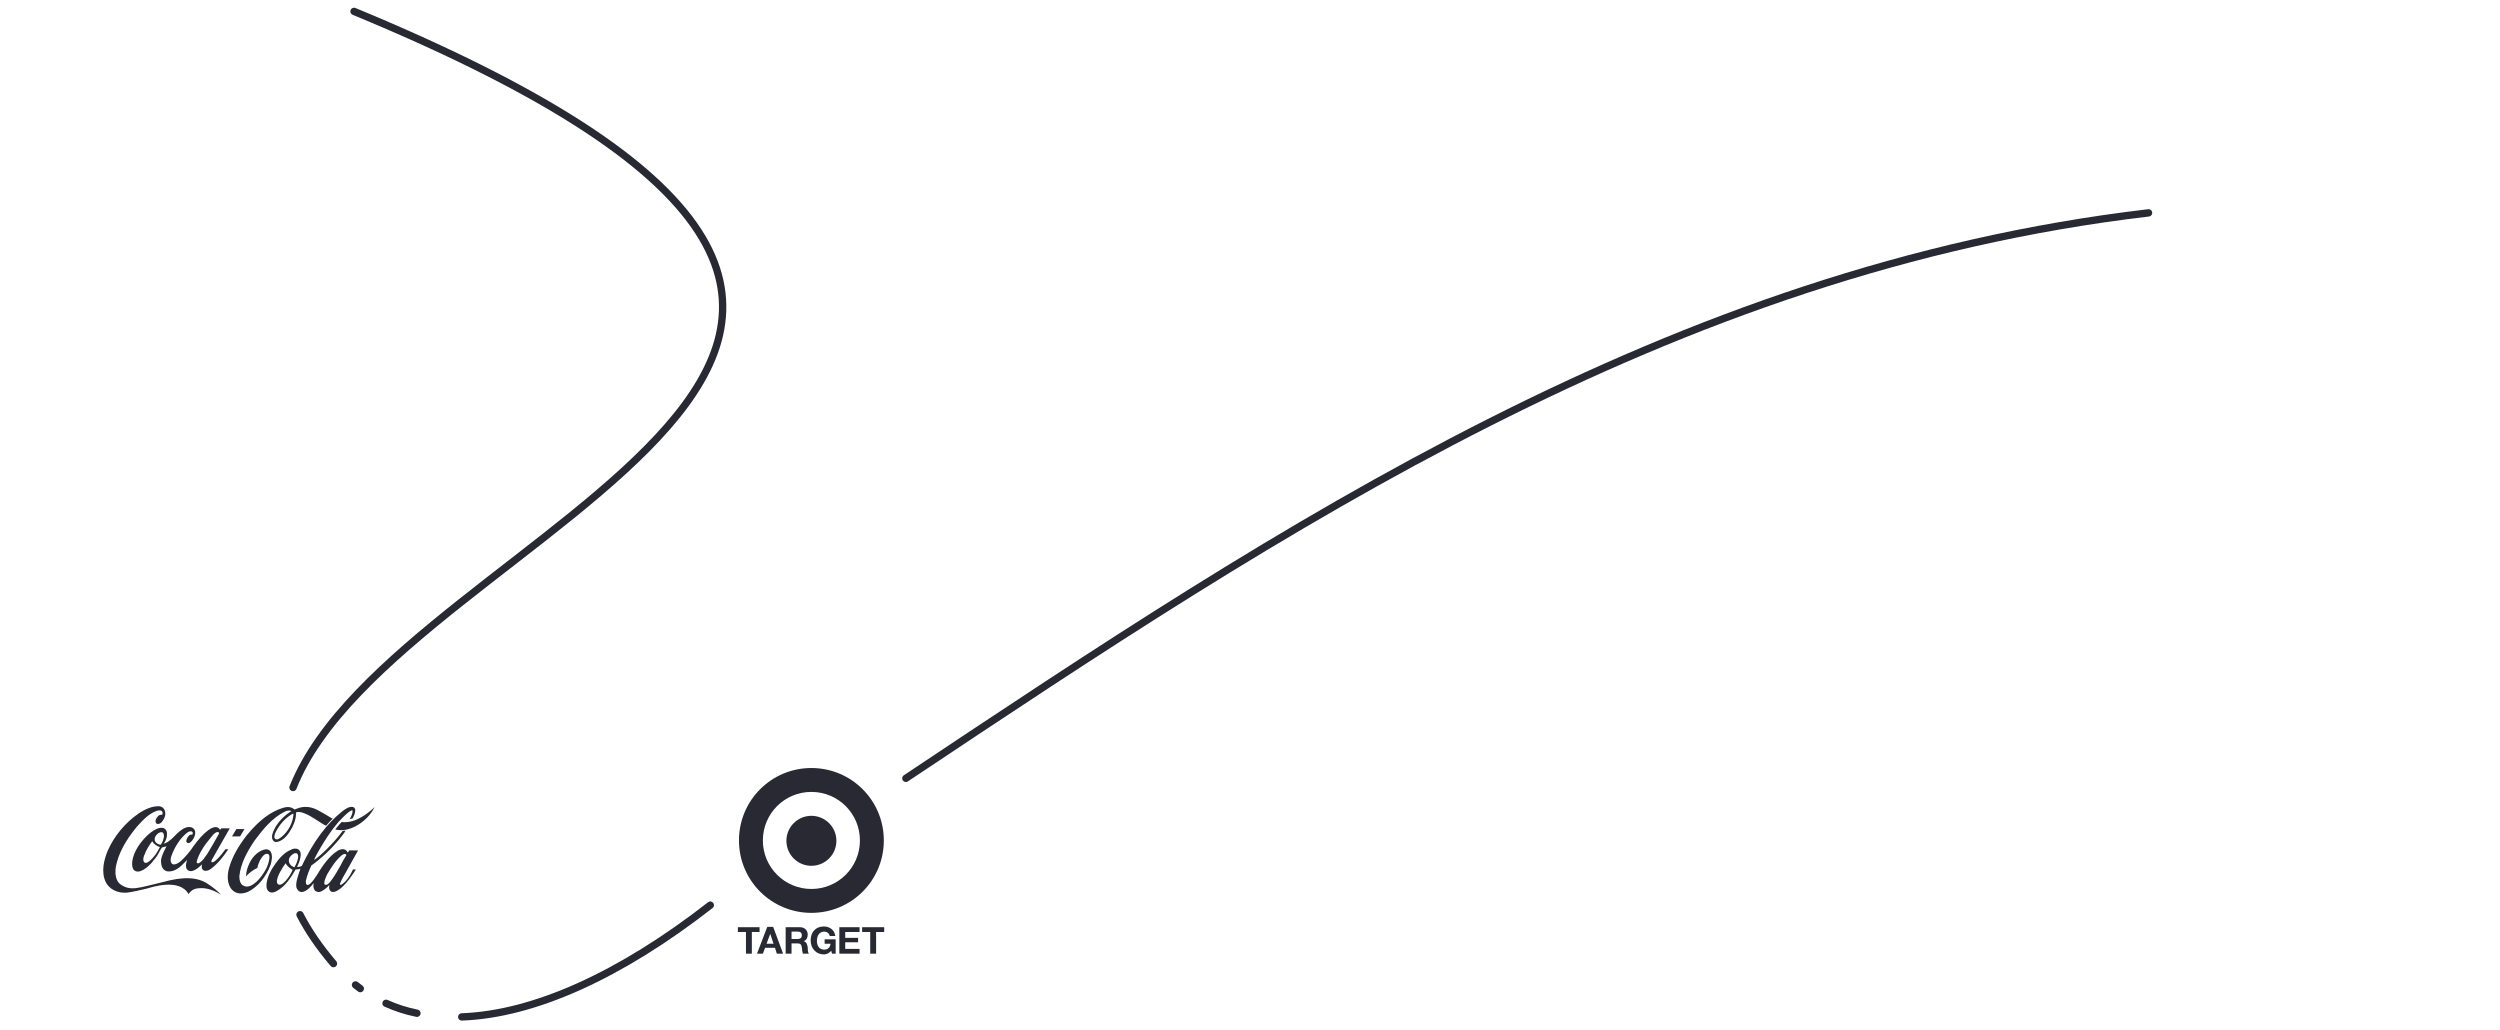
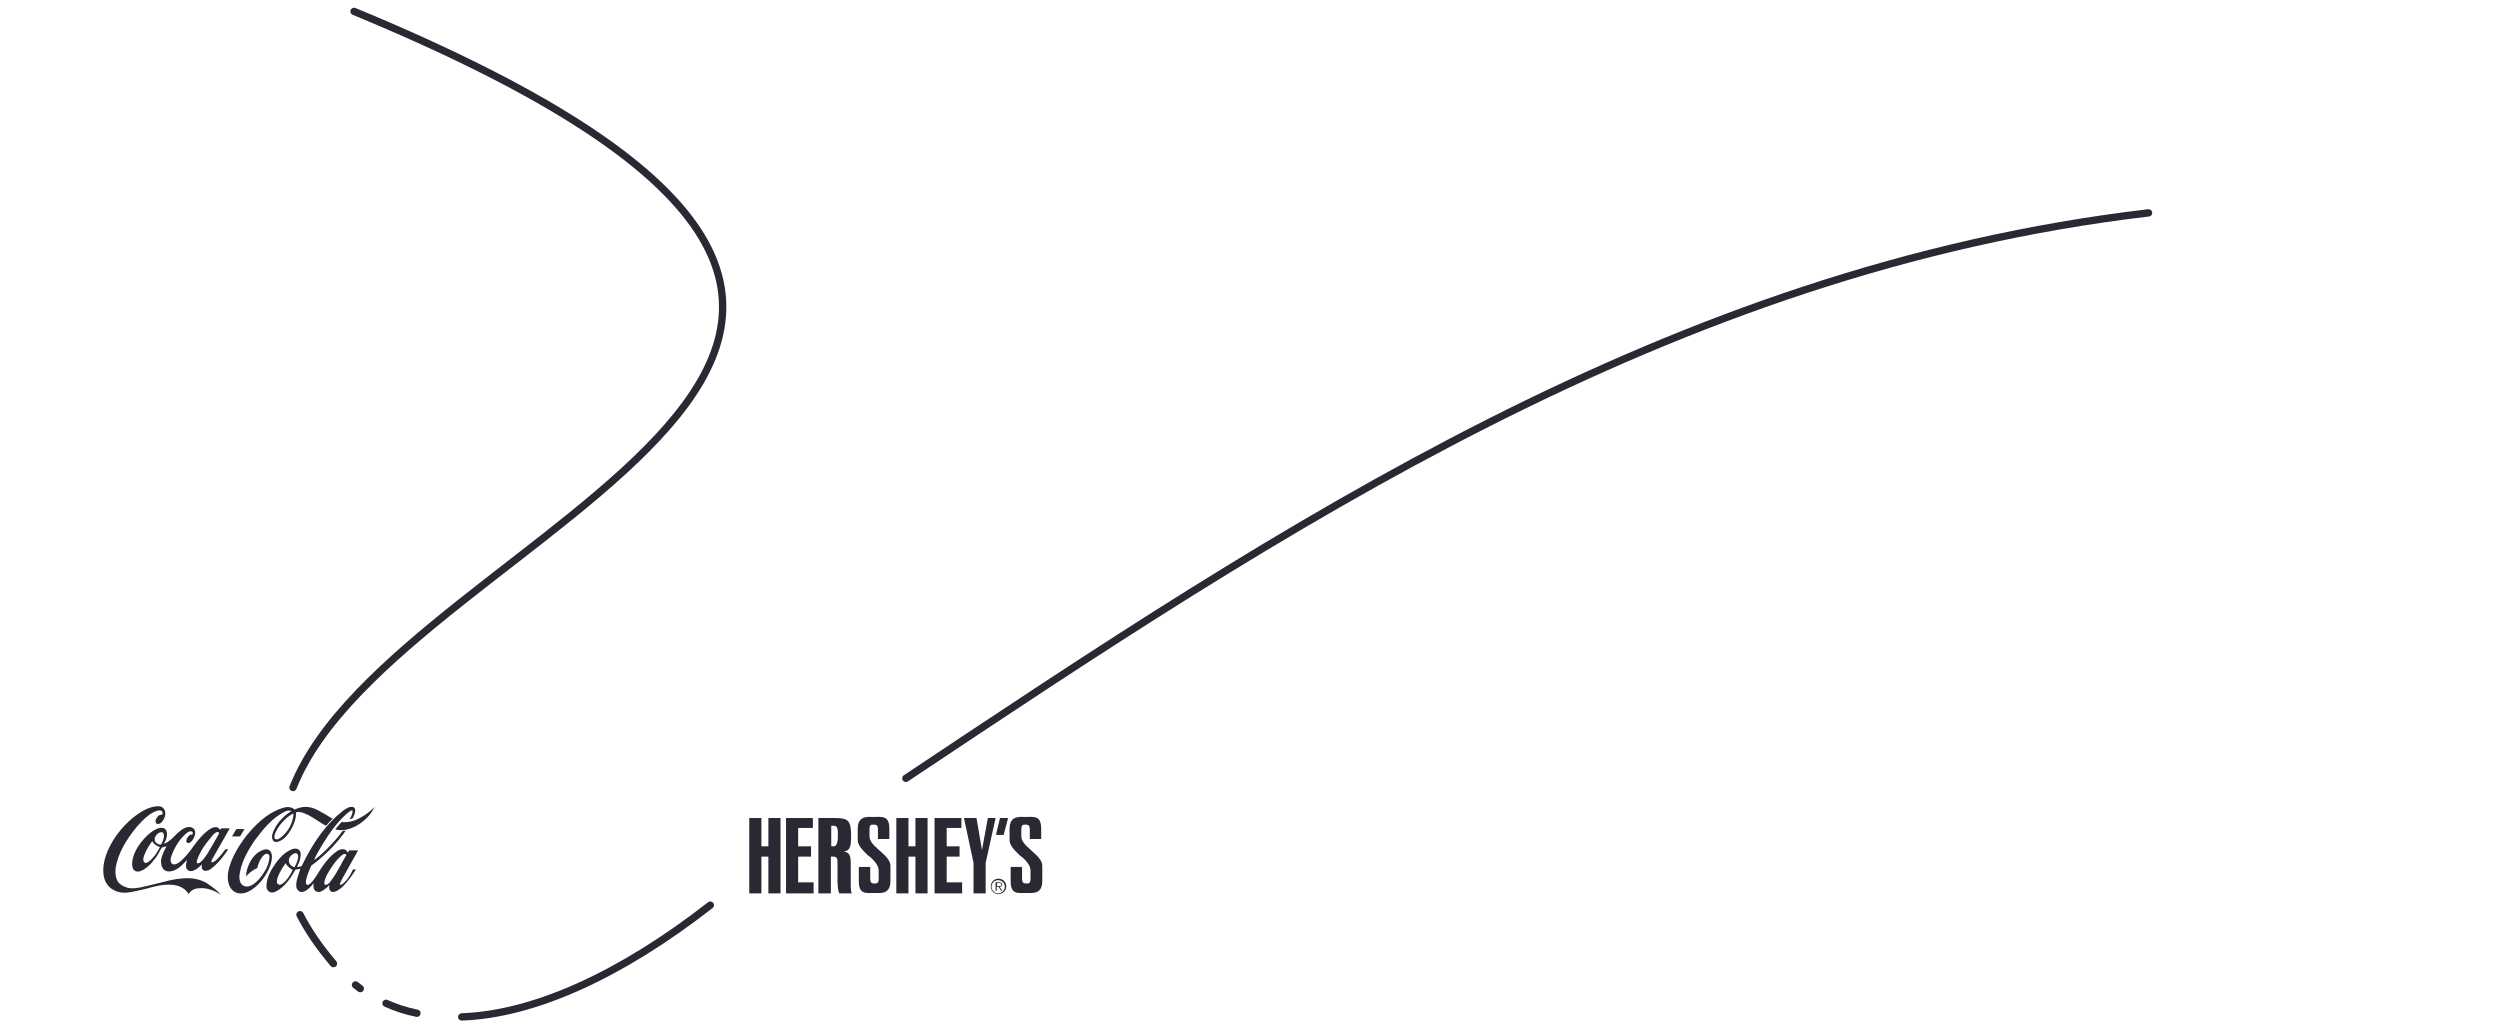
<svg xmlns="http://www.w3.org/2000/svg" version="1.1" id="Layer_1" x="0px" y="0px" viewBox="0 0 680 280" style="enable-background:new 0 0 680 280;" xml:space="preserve">
  <style type="text/css">
	.st0{fill:none;stroke:#292933;stroke-width:2;stroke-linecap:round;stroke-linejoin:round;stroke-miterlimit:10;}
	.st1{fill:#292933;}
+ 	.st2{fill-rule:evenodd;clip-rule:evenodd;fill:#292933;}
</style>
  <path class="st0" d="M246.4,211.7C349,143.3,454.3,73.2,584.4,57.9" />
  <path class="st0" d="M125.6,276.6c19.6-0.7,43.1-11.3,67.6-30.4" />
  <path class="st0" d="M105,272.9c2.7,1.2,5.4,2.1,8.4,2.7" />
  <path class="st0" d="M96.7,267.9c0.4,0.3,0.9,0.7,1.3,1" />
  <path class="st0" d="M81.6,248.8c2.2,4.3,5.2,8.7,9.1,13.3" />
  <path class="st0" d="M96.3,3.1C317.4,94.5,108,142.6,79.7,214.2" />
  <g>
-     <path class="st1" d="M89.7,240c0,0-0.2,0.2-0.2,0.2c-0.3,0.3-0.7,0.6-1.1,0.4c-0.1,0-0.2-0.2-0.2-0.3c0-0.8,0.4-1.6,0.7-2.3   l0.1-0.2c1-1.7,2.3-3.8,4-5.2c0.3-0.2,0.6-0.4,1-0.3c0.1,0.1,0.2,0.2,0.2,0.3c0,0,0,0.1-0.1,0.2c-0.5,0.8-1,1.6-1.4,2.5   C91.8,236.9,90.9,238.5,89.7,240L89.7,240z M80.1,235.9c-0.1,0-1.3-0.4-1.5-1.5c-0.2-1,0.5-1.7,1.1-2.1c0.3-0.2,0.7-0.3,1-0.2   c0.3,0.2,0.4,0.5,0.4,0.9c0,0.2,0,0.5-0.1,0.7c0,0,0,0,0,0C80.8,234.5,80.5,235.2,80.1,235.9L80.1,235.9z M75.5,240.4   c-0.1-0.2-0.2-0.4-0.2-0.6c0-1.3,1.4-3.7,2.4-5h0c0.4,0.9,1.4,1.5,1.9,1.8C79,238.2,76.6,241.6,75.5,240.4L75.5,240.4z M92.9,240.6   c-0.2,0.2-0.6,0-0.4-0.3c0.3-0.9,1.5-2.9,1.5-2.9l3.4-6.1H95c-0.1,0.2-0.4,0.6-0.4,0.6c-0.1-0.2-0.4-0.6-0.6-0.7   c-0.6-0.4-1.4-0.2-2,0.1c-2.5,1.5-4.4,4.4-5.8,6.7c0,0-1.5,2.5-2.4,2.7c-0.7,0.1-0.6-0.8-0.6-1.1c0.3-1.5,0.9-2.9,1.5-4.2   c1.2-0.8,2.6-2,3.9-3.2c2.8-2.6,5.1-5.6,5.4-6.3c0,0-0.4,0.1-0.8,0.1c-2.1,3-6.5,7.3-7.8,7.9c0.6-1.4,4.3-8.1,7.6-11.3l0.5-0.5   c0.8-0.8,1.6-1.5,2.2-1.7c0.1,0,0.2,0,0.2,0.2c0,0.6-0.2,1-0.4,1.5l-0.4,0.7c0,0,0.5-0.1,0.8-0.2c0.4-0.7,0.8-1.5,0.7-2.5   c-0.1-0.3-0.3-0.5-0.6-0.6c-1-0.2-2,0.5-2.8,1.1l0,0c-4.3,3.4-7.9,8.2-11.1,14.9c-0.2,0.2-1.1,0.4-1.3,0.3c0.3-0.6,0.7-1.5,0.9-2.5   c0-0.3,0.1-0.5,0.1-0.8c0-0.6-0.1-1.1-0.7-1.5c-0.6-0.3-1.4-0.2-1.9,0.1c-2.3,0.9-4,3.3-5.2,5.2c-0.7,1.2-1.3,2.5-1.5,4   c-0.1,1.2,0.1,1.9,0.8,2.3c0.7,0.4,1.5,0,1.9-0.2c2.3-1.2,3.9-3.6,5.2-5.9c0.1,0,0.7,0,1.3-0.2c0,0,0,0,0,0c0,0.1-0.3,0.9-0.3,0.9   c-0.8,2.4-1.2,4-0.4,4.9c1.1,1.3,2.9,0,4.3-1.9c-0.3,2.2,0.8,2.5,1.7,2.4c1-0.3,2.1-1.3,2.6-1.9c-0.2,0.6-0.1,1.8,0.8,1.9   c0.6,0.1,1.1-0.2,1.6-0.5c1.9-1.1,4.2-4.6,4.8-5.6h-0.8C95.3,238.1,94.2,239.8,92.9,240.6L92.9,240.6z M63.1,227.5h2.2l1.2-2h-2.2   L63.1,227.5z M98.4,222.2c-1.7,1-3.4,1.6-5.5,1.4c-0.6,0.7-1.2,1.3-1.7,2c3,0.8,6.1-0.9,7.9-2.5c1.9-1.6,2.8-3.6,2.8-3.6   S100.5,221,98.4,222.2L98.4,222.2z M79.8,221.7c-0.4,4-3.5,6.4-4.3,6.6c-0.5,0.1-1.3-0.1-0.6-1.8c1.1-2.3,2.9-4.2,4.8-5.2   C79.9,221.4,79.8,221.5,79.8,221.7L79.8,221.7z M73.7,231.8c-0.2-0.5-0.8-0.8-1.3-0.8c-1.8,0.2-3.6,1.7-4.6,3.9   c-0.5,1.1-0.8,2-0.9,3.5c0.6-0.7,1.7-1.7,3.1-2.3c0,0,0.2-1.4,1.1-2.7c0.3-0.5,1-1.4,1.8-1.1c0.7,0.2,0.4,2.1-0.5,4   c-0.7,1.3-1.7,2.7-2.7,3.6c-0.9,0.8-2.3,1.7-3.5,1c-0.8-0.4-1.1-1.4-1.1-2.6c0.4-3.4,1.9-6.3,4.1-9.6c2.3-3.1,4.8-6.2,8.2-7.9   c0.7-0.4,1.3-0.4,1.9-0.2c0,0-3.2,1.8-4.7,5c-0.4,0.8-0.9,1.9-0.4,2.9c0.3,0.5,0.8,0.6,1.2,0.5c1.9-0.4,3.1-2.2,4-3.8   c0.6-1.2,1.1-2.4,1.1-3.7c0-0.2,0-0.4,0-0.5c0.9-0.5,2.7,0.4,2.7,0.4c1.4,0.5,4.5,2.8,5.5,3.2c0.5-0.6,1.3-1.5,1.8-1.9l-0.7-0.4   c-1.1-0.7-2.2-1.3-3.3-1.9c-2.5-1.4-4.6-0.9-5.6-0.5c-0.4,0.1-0.8,0.3-0.8,0.3c-0.8-0.8-2.1-0.8-3-0.5c-3.4,1-6.5,3.3-9.9,7.4   c-2.5,3.2-4,6-4.8,8.7c-0.6,1.8-0.8,4.6,0.7,6.2c1.3,1.4,3,1.1,4.3,0.6c2.7-1.3,5-4.1,6.2-7.4C73.9,234.2,74.2,232.8,73.7,231.8   L73.7,231.8z M44.3,228.7c0,0-0.5,1-0.5,1c-0.1,0.1-0.2,0-0.3,0l-0.2,0c-0.6-0.2-1.1-0.6-1.2-1.1c-0.2-1,0.6-1.7,1-2   c0.4-0.2,0.9-0.4,1.2-0.1c0.2,0.2,0.3,0.5,0.3,0.8C44.6,227.7,44.5,228.2,44.3,228.7L44.3,228.7z M43.4,230.6   C43.4,230.6,43.3,230.7,43.4,230.6c0,0.1-1,1.7-1,1.7c-0.6,0.8-1.4,1.8-2.3,2.3c-0.3,0.1-0.7,0.2-0.9-0.1c-0.4-0.5-0.2-1.2,0-1.8   l0.1-0.2c0.5-1.4,1.3-2.6,2.1-3.7c0,0,0,0,0,0c0,0,0,0,0,0c0.5,0.9,1.4,1.4,2.1,1.6c0,0,0,0,0,0C43.4,230.5,43.4,230.6,43.4,230.6   L43.4,230.6z M56,229.5c0.5-0.6,1.8-2.3,2.1-2.6c1.1-1,1.5-0.5,1.5-0.2c-1,1.8-2.2,3.9-3.3,5.7c0,0-0.4,0.5-0.4,0.5   c-0.5,0.8-1,1.4-1.8,1.9c-0.1,0-0.3,0-0.4,0c-0.2-0.1-0.2-0.3-0.2-0.4C53.6,233.8,54.2,232,56,229.5L56,229.5z M44.8,225.4   c-1.4-0.9-4.2,0.8-6.5,3.8c-2.1,2.7-2.9,5.8-2,7.3c1.4,1.7,4.1-0.8,5.2-2.1l0.1-0.2c0.8-0.8,1.4-1.8,1.9-2.8c0,0,0.5-0.9,0.6-0.9   c0.3-0.1,0.7-0.2,1.2-0.3c0,0-1.7,2.9-1.5,4.3c0.1,0.4,0,2,1.6,2.5c2.1,0.3,3.7-1.2,5.1-2.7c0,0,0.2-0.2,0.4-0.4   c0,0.1-0.1,0.3-0.1,0.3c-0.6,2.1,0.2,2.5,0.7,2.7c1.5,0.4,3.4-1.8,3.4-1.8c0,0.7-0.2,1.3,0.6,1.7c0.7,0.2,1.4-0.1,1.9-0.5   c1.9-1.4,3.5-3.5,4.7-5.3h-0.8c0,0-2,2.9-3.3,3.5c0,0-0.2,0.1-0.4,0c-0.2-0.1-0.1-0.4,0-0.6c0,0,4.9-8.6,4.9-8.6h-2.3   c0,0-0.3,0.4-0.3,0.4c0,0-0.1-0.1-0.1-0.1c-1.4-2-4.7,1.1-7.2,4.6c-0.9,1.4-2.2,2.9-3.4,4c0,0-1.9,1.7-2.6,0.5   c-0.3-0.5-0.2-1.3,0-1.8c0.9-2.6,2.5-5,4.3-6.4c0.5-0.4,1.1-0.5,1.3-0.3c0.3,0.2,0.3,0.5,0.1,0.8c-0.4,0-0.8,0.1-1,0.4   c-0.5,0.6-0.7,1.1-0.6,1.6c0.8,1.2,2.5-1.2,2.4-2.6c0-0.5-0.3-1-0.7-1.2c-0.6-0.4-1.5-0.3-2.1,0c-0.8,0.3-2.1,1.4-2.8,2.2   c-0.9,1-2.5,2.2-3,2C44.9,229.3,46.2,226.5,44.8,225.4L44.8,225.4z M56.5,240.4c-2.7-1.8-6.5-2.1-12.5-0.4   c-6.4,1.5-8.5,2.5-11.3,0.5c-1.1-0.9-1.5-2.5-1.2-4.7c0.7-3.6,2.5-7,5.7-10.9c1.8-2,3.4-3.7,5.6-4.4c1.7-0.4,1.5,0.9,1.3,1.1   c-0.2,0-0.6,0-0.9,0.2c-0.2,0.2-0.8,0.7-0.9,1.5c0,1.2,1.2,0.9,1.7,0.3c0.6-0.7,1.4-2.1,0.7-3.4c-0.3-0.5-0.7-0.8-1.3-0.9   c-2-0.1-3.9,0.8-5.6,1.9c-3.8,2.6-6.8,6.3-8.5,10.2c-1,2.4-1.9,5.8-0.5,8.6c1,1.9,3.2,3,5.7,2.8c1.8-0.2,4-0.8,5.4-1.1   c1.5-0.4,8.9-2.9,11.4,1.5c0,0,0.8-1.6,2.9-1.6c1.7-0.2,4.1,0.5,5.9,1.8C59.5,242.6,57.9,241.3,56.5,240.4L56.5,240.4z" />
+     <path class="st1" d="M89.7,240l-0.2,0.2c-0.3,0.3-0.7,0.6-1.1,0.4c-0.1,0-0.2-0.2-0.2-0.3c0-0.8,0.4-1.6,0.7-2.3l0.1-0.2   c1-1.7,2.3-3.8,4-5.2c0.3-0.2,0.6-0.4,1-0.3c0.1,0.1,0.2,0.2,0.2,0.3c0,0,0,0.1-0.1,0.2c-0.5,0.8-1,1.6-1.4,2.5   C91.8,236.9,90.9,238.5,89.7,240L89.7,240z M80.1,235.9c-0.1,0-1.3-0.4-1.5-1.5c-0.2-1,0.5-1.7,1.1-2.1c0.3-0.2,0.7-0.3,1-0.2   c0.3,0.2,0.4,0.5,0.4,0.9c0,0.2,0,0.5-0.1,0.7l0,0C80.8,234.5,80.5,235.2,80.1,235.9L80.1,235.9z M75.5,240.4   c-0.1-0.2-0.2-0.4-0.2-0.6c0-1.3,1.4-3.7,2.4-5l0,0c0.4,0.9,1.4,1.5,1.9,1.8C79,238.2,76.6,241.6,75.5,240.4L75.5,240.4z    M92.9,240.6c-0.2,0.2-0.6,0-0.4-0.3c0.3-0.9,1.5-2.9,1.5-2.9l3.4-6.1H95c-0.1,0.2-0.4,0.6-0.4,0.6c-0.1-0.2-0.4-0.6-0.6-0.7   c-0.6-0.4-1.4-0.2-2,0.1c-2.5,1.5-4.4,4.4-5.8,6.7c0,0-1.5,2.5-2.4,2.7c-0.7,0.1-0.6-0.8-0.6-1.1c0.3-1.5,0.9-2.9,1.5-4.2   c1.2-0.8,2.6-2,3.9-3.2c2.8-2.6,5.1-5.6,5.4-6.3c0,0-0.4,0.1-0.8,0.1c-2.1,3-6.5,7.3-7.8,7.9c0.6-1.4,4.3-8.1,7.6-11.3l0.5-0.5   c0.8-0.8,1.6-1.5,2.2-1.7c0.1,0,0.2,0,0.2,0.2c0,0.6-0.2,1-0.4,1.5l-0.4,0.7c0,0,0.5-0.1,0.8-0.2c0.4-0.7,0.8-1.5,0.7-2.5   c-0.1-0.3-0.3-0.5-0.6-0.6c-1-0.2-2,0.5-2.8,1.1l0,0c-4.3,3.4-7.9,8.2-11.1,14.9c-0.2,0.2-1.1,0.4-1.3,0.3c0.3-0.6,0.7-1.5,0.9-2.5   c0-0.3,0.1-0.5,0.1-0.8c0-0.6-0.1-1.1-0.7-1.5c-0.6-0.3-1.4-0.2-1.9,0.1c-2.3,0.9-4,3.3-5.2,5.2c-0.7,1.2-1.3,2.5-1.5,4   c-0.1,1.2,0.1,1.9,0.8,2.3c0.7,0.4,1.5,0,1.9-0.2c2.3-1.2,3.9-3.6,5.2-5.9c0.1,0,0.7,0,1.3-0.2l0,0c0,0.1-0.3,0.9-0.3,0.9   c-0.8,2.4-1.2,4-0.4,4.9c1.1,1.3,2.9,0,4.3-1.9c-0.3,2.2,0.8,2.5,1.7,2.4c1-0.3,2.1-1.3,2.6-1.9c-0.2,0.6-0.1,1.8,0.8,1.9   c0.6,0.1,1.1-0.2,1.6-0.5c1.9-1.1,4.2-4.6,4.8-5.6H96C95.3,238.1,94.2,239.8,92.9,240.6L92.9,240.6z M63.1,227.5h2.2l1.2-2h-2.2   L63.1,227.5z M98.4,222.2c-1.7,1-3.4,1.6-5.5,1.4c-0.6,0.7-1.2,1.3-1.7,2c3,0.8,6.1-0.9,7.9-2.5c1.9-1.6,2.8-3.6,2.8-3.6   S100.5,221,98.4,222.2L98.4,222.2z M79.8,221.7c-0.4,4-3.5,6.4-4.3,6.6c-0.5,0.1-1.3-0.1-0.6-1.8c1.1-2.3,2.9-4.2,4.8-5.2   C79.9,221.4,79.8,221.5,79.8,221.7L79.8,221.7z M73.7,231.8c-0.2-0.5-0.8-0.8-1.3-0.8c-1.8,0.2-3.6,1.7-4.6,3.9   c-0.5,1.1-0.8,2-0.9,3.5c0.6-0.7,1.7-1.7,3.1-2.3c0,0,0.2-1.4,1.1-2.7c0.3-0.5,1-1.4,1.8-1.1c0.7,0.2,0.4,2.1-0.5,4   c-0.7,1.3-1.7,2.7-2.7,3.6c-0.9,0.8-2.3,1.7-3.5,1c-0.8-0.4-1.1-1.4-1.1-2.6c0.4-3.4,1.9-6.3,4.1-9.6c2.3-3.1,4.8-6.2,8.2-7.9   c0.7-0.4,1.3-0.4,1.9-0.2c0,0-3.2,1.8-4.7,5c-0.4,0.8-0.9,1.9-0.4,2.9c0.3,0.5,0.8,0.6,1.2,0.5c1.9-0.4,3.1-2.2,4-3.8   c0.6-1.2,1.1-2.4,1.1-3.7c0-0.2,0-0.4,0-0.5c0.9-0.5,2.7,0.4,2.7,0.4c1.4,0.5,4.5,2.8,5.5,3.2c0.5-0.6,1.3-1.5,1.8-1.9l-0.7-0.4   c-1.1-0.7-2.2-1.3-3.3-1.9c-2.5-1.4-4.6-0.9-5.6-0.5c-0.4,0.1-0.8,0.3-0.8,0.3c-0.8-0.8-2.1-0.8-3-0.5c-3.4,1-6.5,3.3-9.9,7.4   c-2.5,3.2-4,6-4.8,8.7c-0.6,1.8-0.8,4.6,0.7,6.2c1.3,1.4,3,1.1,4.3,0.6c2.7-1.3,5-4.1,6.2-7.4C73.9,234.2,74.2,232.8,73.7,231.8   L73.7,231.8z M44.3,228.7l-0.5,1c-0.1,0.1-0.2,0-0.3,0h-0.2c-0.6-0.2-1.1-0.6-1.2-1.1c-0.2-1,0.6-1.7,1-2c0.4-0.2,0.9-0.4,1.2-0.1   c0.2,0.2,0.3,0.5,0.3,0.8C44.6,227.7,44.5,228.2,44.3,228.7L44.3,228.7z M43.4,230.6C43.4,230.6,43.3,230.7,43.4,230.6   c0,0.1-1,1.7-1,1.7c-0.6,0.8-1.4,1.8-2.3,2.3c-0.3,0.1-0.7,0.2-0.9-0.1c-0.4-0.5-0.2-1.2,0-1.8l0.1-0.2c0.5-1.4,1.3-2.6,2.1-3.7   l0,0l0,0c0.5,0.9,1.4,1.4,2.1,1.6l0,0C43.4,230.5,43.4,230.6,43.4,230.6L43.4,230.6z M56,229.5c0.5-0.6,1.8-2.3,2.1-2.6   c1.1-1,1.5-0.5,1.5-0.2c-1,1.8-2.2,3.9-3.3,5.7l-0.4,0.5c-0.5,0.8-1,1.4-1.8,1.9c-0.1,0-0.3,0-0.4,0c-0.2-0.1-0.2-0.3-0.2-0.4   C53.6,233.8,54.2,232,56,229.5L56,229.5z M44.8,225.4c-1.4-0.9-4.2,0.8-6.5,3.8c-2.1,2.7-2.9,5.8-2,7.3c1.4,1.7,4.1-0.8,5.2-2.1   l0.1-0.2c0.8-0.8,1.4-1.8,1.9-2.8c0,0,0.5-0.9,0.6-0.9c0.3-0.1,0.7-0.2,1.2-0.3c0,0-1.7,2.9-1.5,4.3c0.1,0.4,0,2,1.6,2.5   c2.1,0.3,3.7-1.2,5.1-2.7c0,0,0.2-0.2,0.4-0.4c0,0.1-0.1,0.3-0.1,0.3c-0.6,2.1,0.2,2.5,0.7,2.7c1.5,0.4,3.4-1.8,3.4-1.8   c0,0.7-0.2,1.3,0.6,1.7c0.7,0.2,1.4-0.1,1.9-0.5c1.9-1.4,3.5-3.5,4.7-5.3h-0.8c0,0-2,2.9-3.3,3.5c0,0-0.2,0.1-0.4,0s-0.1-0.4,0-0.6   l4.9-8.6h-2.3l-0.3,0.4l-0.1-0.1c-1.4-2-4.7,1.1-7.2,4.6c-0.9,1.4-2.2,2.9-3.4,4c0,0-1.9,1.7-2.6,0.5c-0.3-0.5-0.2-1.3,0-1.8   c0.9-2.6,2.5-5,4.3-6.4c0.5-0.4,1.1-0.5,1.3-0.3c0.3,0.2,0.3,0.5,0.1,0.8c-0.4,0-0.8,0.1-1,0.4c-0.5,0.6-0.7,1.1-0.6,1.6   c0.8,1.2,2.5-1.2,2.4-2.6c0-0.5-0.3-1-0.7-1.2c-0.6-0.4-1.5-0.3-2.1,0c-0.8,0.3-2.1,1.4-2.8,2.2c-0.9,1-2.5,2.2-3,2   C44.9,229.3,46.2,226.5,44.8,225.4L44.8,225.4z M56.5,240.4c-2.7-1.8-6.5-2.1-12.5-0.4c-6.4,1.5-8.5,2.5-11.3,0.5   c-1.1-0.9-1.5-2.5-1.2-4.7c0.7-3.6,2.5-7,5.7-10.9c1.8-2,3.4-3.7,5.6-4.4c1.7-0.4,1.5,0.9,1.3,1.1c-0.2,0-0.6,0-0.9,0.2   c-0.2,0.2-0.8,0.7-0.9,1.5c0,1.2,1.2,0.9,1.7,0.3c0.6-0.7,1.4-2.1,0.7-3.4c-0.3-0.5-0.7-0.8-1.3-0.9c-2-0.1-3.9,0.8-5.6,1.9   c-3.8,2.6-6.8,6.3-8.5,10.2c-1,2.4-1.9,5.8-0.5,8.6c1,1.9,3.2,3,5.7,2.8c1.8-0.2,4-0.8,5.4-1.1c1.5-0.4,8.9-2.9,11.4,1.5   c0,0,0.8-1.6,2.9-1.6c1.7-0.2,4.1,0.5,5.9,1.8C59.5,242.6,57.9,241.3,56.5,240.4L56.5,240.4z" />
  </g>
-   <g>
-     <g>
-       <g>
-         <path class="st1" d="M220.7,241.8c-7.3,0-13.2-5.9-13.2-13.2c0-7.3,5.9-13.2,13.2-13.2c7.3,0,13.2,5.9,13.2,13.2     C233.9,235.9,228,241.8,220.7,241.8 M220.7,208.9c-10.9,0-19.7,8.8-19.7,19.7c0,10.9,8.8,19.7,19.7,19.7     c10.9,0,19.7-8.8,19.7-19.7C240.4,217.7,231.6,208.9,220.7,208.9z" />
-         <path class="st1" d="M220.7,221.9c-3.7,0-6.8,3-6.8,6.8c0,3.7,3,6.8,6.8,6.8c3.7,0,6.8-3,6.8-6.8     C227.5,224.9,224.4,221.9,220.7,221.9" />
-         <polyline class="st1" points="202.9,253.5 200.7,253.5 200.7,252.2 206.6,252.2 206.6,253.5 204.5,253.5 204.5,259.4      202.9,259.4 202.9,253.5    " />
-         <path class="st1" d="M205.9,259.4h1.6l0.6-1.6h2.7l0.5,1.6h1.7l-2.7-7.3h-1.6L205.9,259.4 M209.5,254L209.5,254l0.9,2.7h-1.9     L209.5,254z" />
-         <path class="st1" d="M213.7,259.4h1.6v-2.8h1.6c0.8,0,1.1,0.3,1.2,1.1c0.1,0.6,0.1,1.3,0.3,1.7h1.6c-0.3-0.4-0.3-1.3-0.3-1.7     c-0.1-0.7-0.3-1.5-1.1-1.7v0c0.8-0.3,1.1-1,1.1-1.8c0-1.1-0.8-2-2.1-2h-3.9L213.7,259.4 M215.3,253.4h1.7c0.7,0,1.1,0.3,1.1,1     c0,0.7-0.4,1-1.1,1h-1.7V253.4z" />
-         <path class="st1" d="M226.1,258.6c-0.6,0.7-1.3,1-2,1c-2.2,0-3.6-1.7-3.6-3.8c0-2.2,1.3-3.8,3.6-3.8c1.5,0,2.9,0.9,3.1,2.6h-1.5     c-0.2-0.8-0.8-1.2-1.5-1.2c-1.4,0-2,1.2-2,2.5c0,1.2,0.5,2.4,2,2.4c1,0,1.6-0.6,1.7-1.6h-1.6v-1.2h3v3.9h-1L226.1,258.6" />
-         <polyline class="st1" points="228.3,252.2 233.8,252.2 233.8,253.5 229.9,253.5 229.9,255.1 233.4,255.1 233.4,256.3      229.9,256.3 229.9,258.1 233.8,258.1 233.8,259.4 228.3,259.4 228.3,252.2    " />
-         <polyline class="st1" points="236.7,253.5 234.5,253.5 234.5,252.2 240.5,252.2 240.5,253.5 238.3,253.5 238.3,259.4      236.7,259.4 236.7,253.5    " />
-       </g>
-     </g>
+   <g id="Layer_2">
+     <path id="path7" class="st2" d="M269.7,241.2c0-1,0.8-1.8,1.8-1.8c1,0,1.8,0.8,1.8,1.8s-0.8,1.8-1.8,1.8   C270.6,243,269.7,242.2,269.7,241.2L269.7,241.2L269.7,241.2L269.7,241.2z M271.6,243.2c1.1,0,2.1-0.9,2.1-2.1   c0-1.1-0.9-2.1-2.1-2.1s-2.1,0.9-2.1,2.1C269.5,242.3,270.4,243.2,271.6,243.2L271.6,243.2L271.6,243.2L271.6,243.2z" />
+     <path id="path9" class="st2" d="M271.1,240.2h0.7l0,0c0.3,0,0.6,0,0.6,0.4c0,0.4-0.3,0.4-0.6,0.4l0,0h-0.6V240.2L271.1,240.2   L271.1,240.2L271.1,240.2z M272.6,240.6c0-0.5-0.3-0.6-0.8-0.6l0,0h-1v2.3h0.3v-1.1h0.5l0.7,1.1h0.3l-0.7-1.1l0,0   C272.3,241.2,272.6,241.1,272.6,240.6L272.6,240.6L272.6,240.6L272.6,240.6z" />
+     <polygon id="polygon11" class="st2" points="270.9,227.1 272,222.5 272,222.5 272,222.5 274.2,222.5 273,227.1  " />
+     <polygon id="polygon13" class="st2" points="267.1,231.2 268.7,222.5 270.8,222.5 268.1,234.7 268.1,243 264.8,243 264.8,234.7    262.2,222.5 262.2,222.5 262.2,222.5 265.6,222.5  " />
+     <path id="path15" class="st2" d="M280.3,236.8v2.2l0,0c0,1.4-0.6,1.3-1.1,1.3c-0.6,0-1.2,0-1.2-1.3l0,0l0-3.2h-3.1v3.9l0,0   c0,3.6,1.9,3.2,4.2,3.2c1.8,0,4.4,0.4,4.4-3.3l0,0v-4l0,0c0-1.1-0.6-2-1.5-2.9c0,0-1-0.9-2.8-2.6c-1.2-1.2-1.4-2-1.4-2.8l0,0v-1.7   l0,0c0-1.4,0.6-1.3,1.1-1.3c0.6,0,1.2,0,1.2,1.3l0,0l0,2.6h3.1v-2.8l0,0c0-3.6-1.9-3.2-4.2-3.2c-1.8,0-4.4-0.4-4.4,3.3l0,0v3l0,0   c0,1.1,0.8,2.3,2.7,4.1C277.3,232.6,280.3,234.6,280.3,236.8L280.3,236.8L280.3,236.8L280.3,236.8L280.3,236.8z" />
+     <path id="path17" class="st2" d="M239,236.8v2.2l0,0c0,1.4-0.6,1.3-1.1,1.3c-0.6,0-1.2,0-1.2-1.3l0,0l0-3.2h-3.1v3.9l0,0   c0,3.6,1.9,3.2,4.2,3.2c1.8,0,4.4,0.4,4.4-3.3l0,0v-4l0,0c0-1.1-0.6-2-1.5-2.9c0,0-1-0.9-2.8-2.6c-1.2-1.2-1.4-2-1.4-2.8l0,0v-1.7   l0,0c0-1.4,0.6-1.3,1.1-1.3c0.6,0,1.2,0,1.2,1.3l0,0l0,2.6h3.1v-2.8l0,0c0-3.6-1.9-3.2-4.2-3.2c-1.8,0-4.4-0.4-4.4,3.3l0,0v3l0,0   c0,1.1,0.8,2.3,2.7,4.1C236,232.6,239,234.6,239,236.8L239,236.8L239,236.8C239,236.8,239,236.8,239,236.8z" />
+     <path id="path19" class="st2" d="M226.1,224.6h0.7l0,0c1.2,0,1.1,1.4,1.1,2.8c0,0,0.1,2.8-1.1,2.8l0,0h-0.7V224.6L226.1,224.6   L226.1,224.6z M222.6,243h3.4v-10h0.6l0,0c1.1,0,1.2,0.5,1.2,1.7l0,0v4.4l0,0c0,1.4,0.1,3.2,0.5,3.9l0,0h3.4l0,0   c-0.4-0.7-0.3-2.5-0.3-3.9l0,0v-3.6l0,0c0-2,0.1-3.6-1.9-3.9l0,0l0,0l0,0c1.5-0.2,2-0.9,2-4.1c0-4.3-0.7-5-4.4-5l0,0h-4.5   L222.6,243L222.6,243L222.6,243z" />
+     <polygon id="polygon21" class="st2" points="257.5,225.2 257.5,230.2 261,230.2 261,233 257.5,233 257.5,240 261.7,240 261.7,243    254.2,243 254.2,222.5 254.2,222.5 254.2,222.5 261.5,222.5 261.5,225.2  " />
+     <polygon id="polygon23" class="st2" points="217.1,225.2 217.1,230.2 220.6,230.2 220.6,233 217.1,233 217.1,240 221.3,240    221.3,243 213.8,243 213.8,222.5 213.8,222.5 213.8,222.5 221.1,222.5 221.1,225.2  " />
+     <polygon id="polygon25" class="st2" points="249,230.2 249,222.5 252.3,222.5 252.3,243 249,243 249,233 247.1,233 247.1,243    243.8,243 243.8,222.5 243.8,222.5 243.8,222.5 247.1,222.5 247.1,230.2  " />
+     <polygon id="polygon27" class="st2" points="209,230.2 209,222.5 212.3,222.5 212.3,243 209,243 209,233 207.1,233 207.1,243    203.8,243 203.8,222.5 203.8,222.5 203.8,222.5 207.1,222.5 207.1,230.2  " />
  </g>
</svg>
